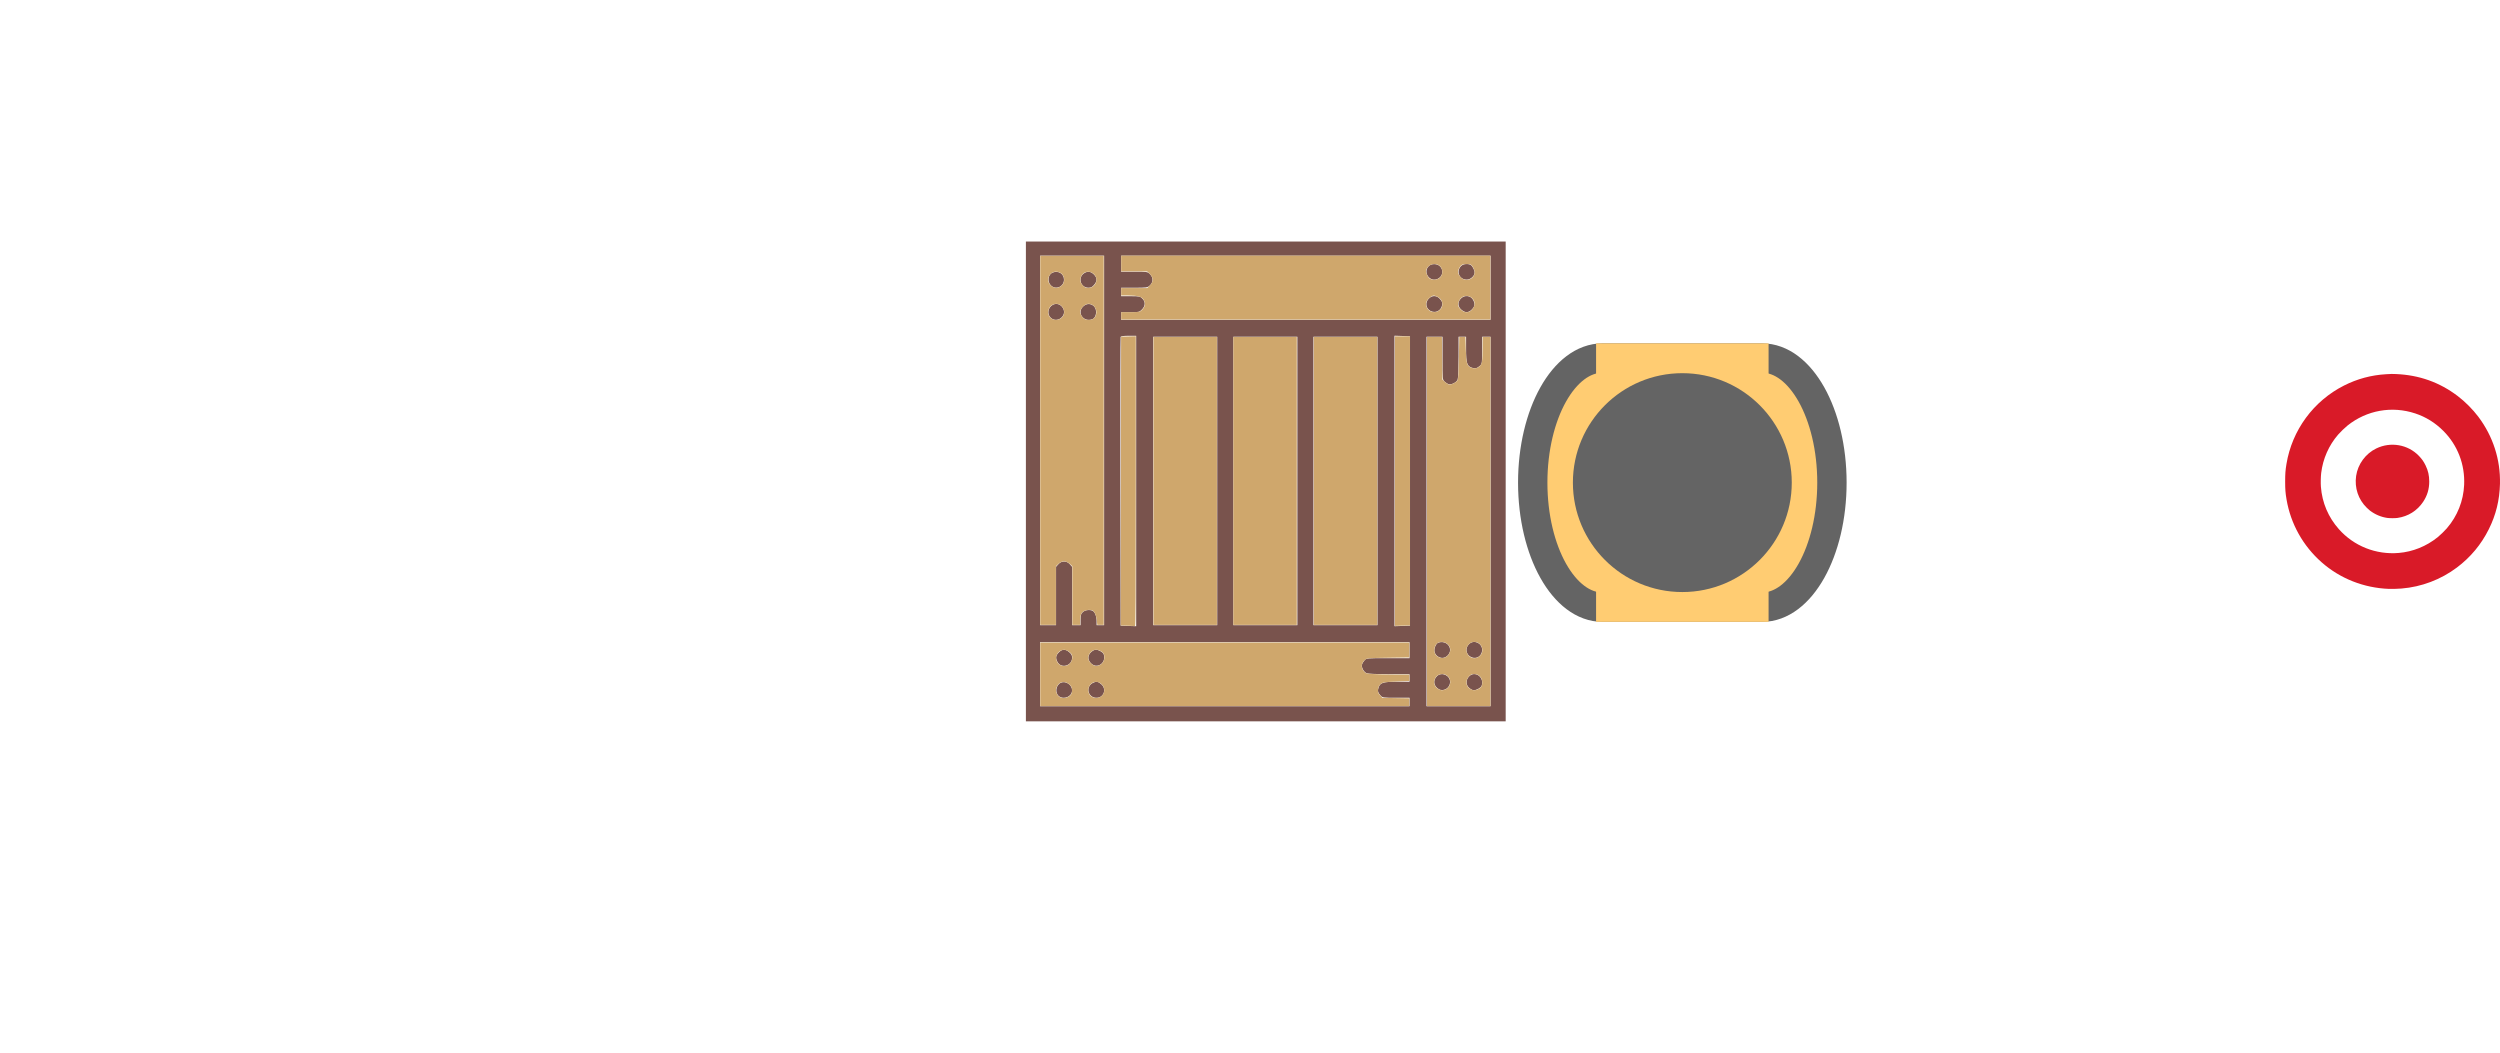
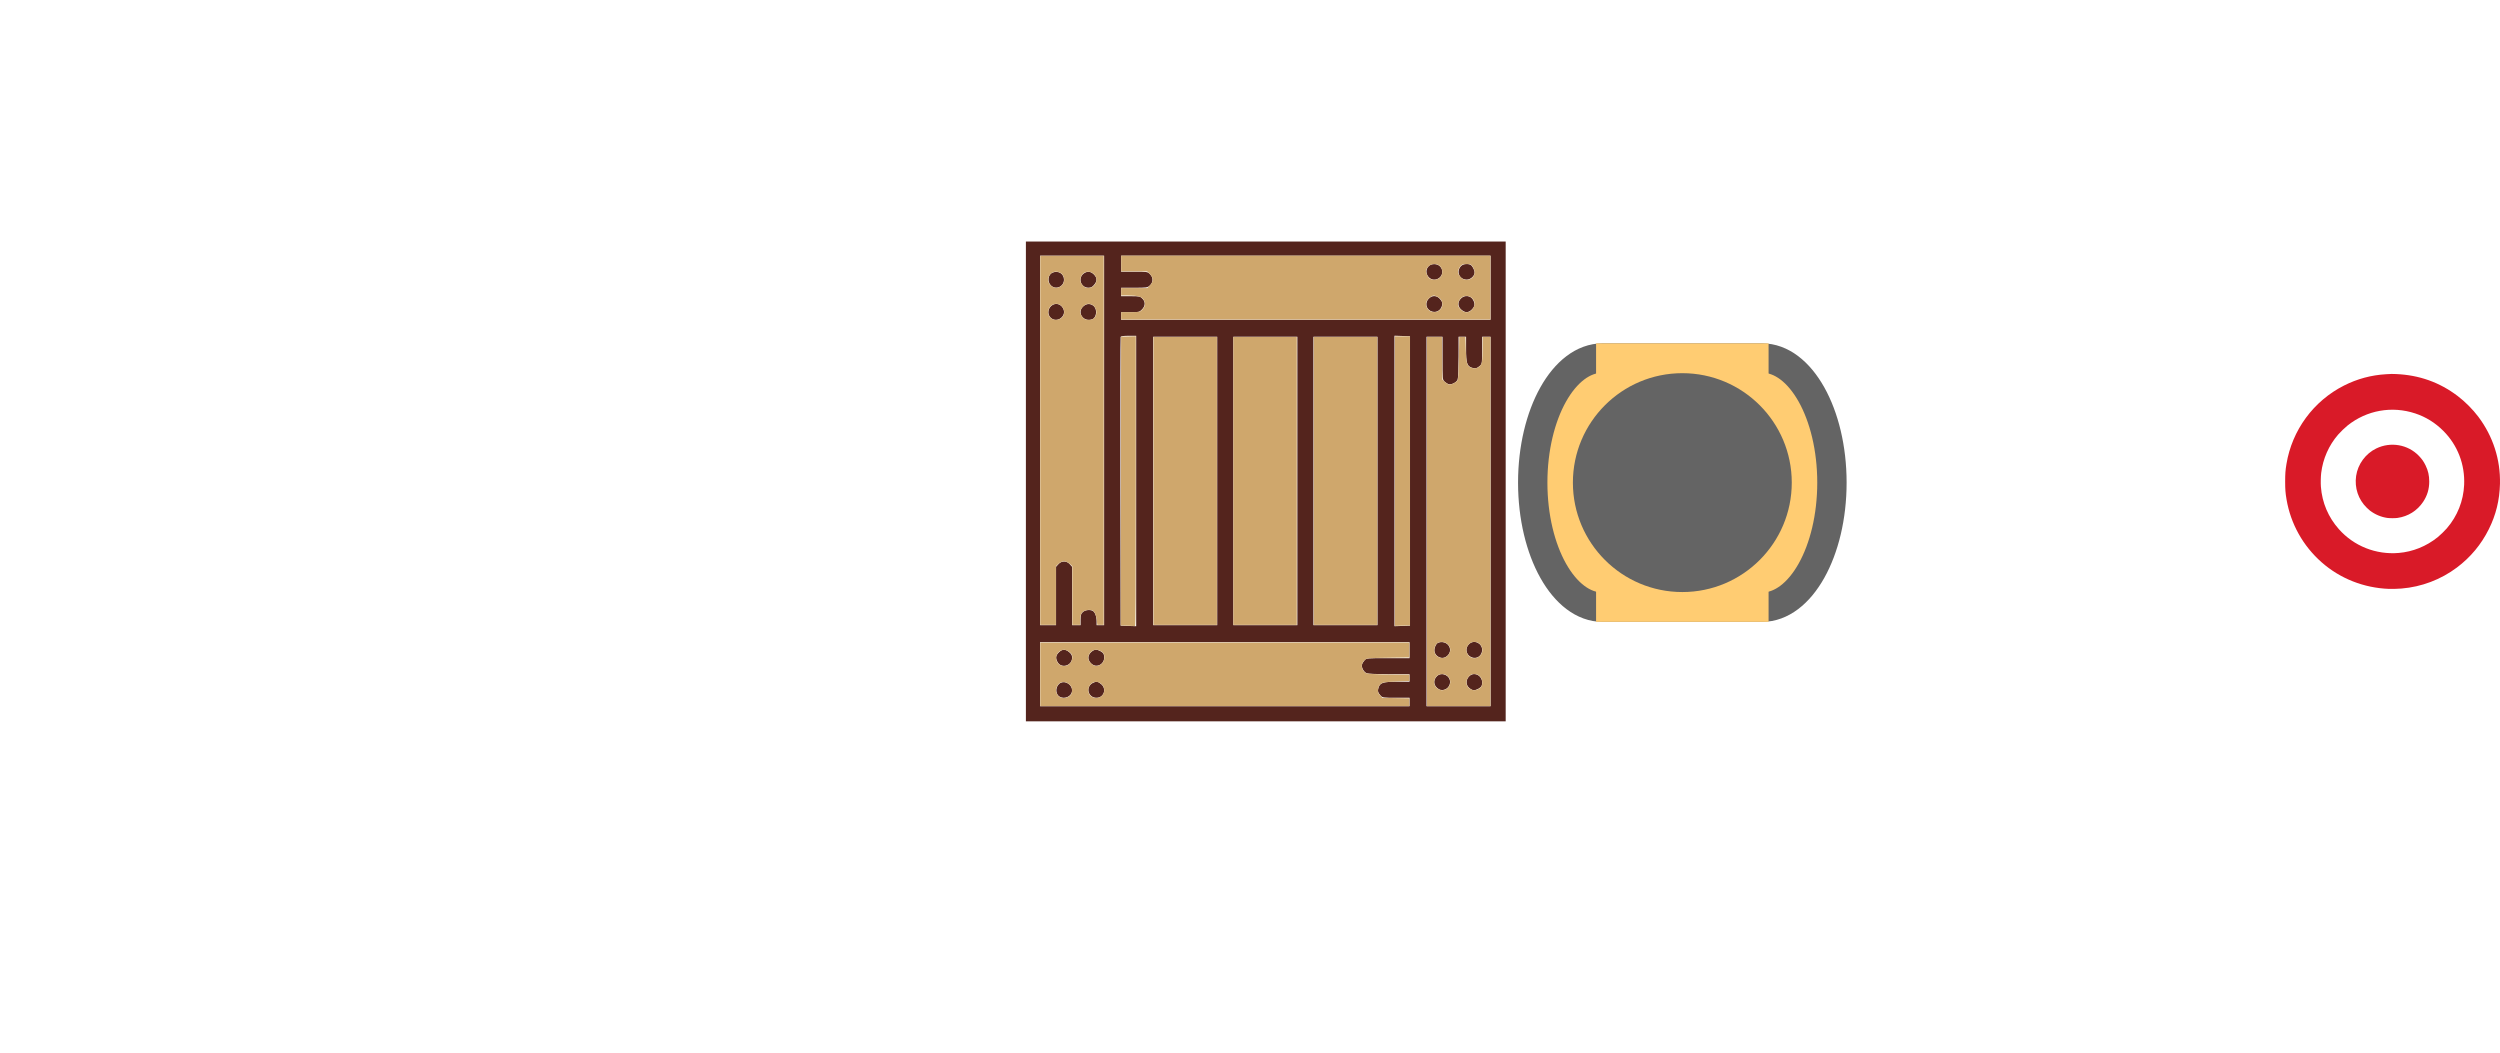
<svg xmlns="http://www.w3.org/2000/svg" xmlns:xlink="http://www.w3.org/1999/xlink" width="340.616mm" height="143.431mm" viewBox="0 0 1206.906 508.22" id="svg2" version="1.1">
  <defs id="defs4">
    <linearGradient id="linearGradient8324">
      <stop style="stop-color:#195eaf;stop-opacity:1;" offset="0" id="stop8326" />
      <stop style="stop-color:#195eaf;stop-opacity:0;" offset="1" id="stop8328" />
    </linearGradient>
    <linearGradient xlink:href="#linearGradient8324" id="linearGradient8330" x1="84.873" y1="592.25" x2="1402.669" y2="592.25" gradientUnits="userSpaceOnUse" gradientTransform="translate(-4.04061,-539.1169)" />
    <linearGradient xlink:href="#linearGradient8324" id="linearGradient18275" gradientUnits="userSpaceOnUse" x1="84.873" y1="592.25" x2="1402.669" y2="592.25" gradientTransform="translate(14.14214,577.8072)" />
  </defs>
  <g id="layer1" transform="translate(-39.73702,-222.8384)">
    <path style="fill:none;fill-rule:evenodd;stroke:url(#linearGradient18275);stroke-width:21.26;stroke-linecap:round;stroke-linejoin:miter;stroke-miterlimit:4;stroke-dasharray:42.52, 42.52;stroke-dashoffset:0;stroke-opacity:1" d="m 132.451,1036.192 c 0,0 -83.838,1.653 66,0 149.838,-1.653 160.127,206 456.857,206 296.73,0 406.857,-208.571 508.286,-208.571" id="path8283" />
-     <g id="g8250" transform="matrix(1.264757,0,0,1.264757,-111.9364,-146.0837)">
-       <g transform="matrix(0.9890888,0,0,0.9890888,71.5238,84.11912)" id="g8207">
-         <g id="g8128" transform="matrix(0.1889383,0,0,0.1889383,442.9511,301.1871)" style="fill:#54241d;fill-opacity:0.784">
-           <g id="g8130" transform="matrix(0.1,0,0,-0.1,0,509)" style="fill:#54241d;fill-opacity:0.784">
-             <path id="path8132" d="m 100,90 0,-4900 4900,0 4900,0 0,4900 0,4900 -4900,0 -4900,0 0,-4900 z m 1598,837.5 0,-3773.7 -77,0 -77,0 0,86.6 c 0,98.2 -38.5,190.6 -86.6,209.9 -65.5,25 -152.1,11.5 -196.4,-30.8 -36.6,-34.6 -44.3,-61.6 -44.3,-154 l 0,-111.7 -86.6,0 -86.6,0 0,594.9 0,596.9 -46.2,52 c -63.5,75.1 -171.4,75.1 -234.9,0 l -46.2,-52 0,-596.9 0,-594.9 -163.7,0 -163.7,0 0,3773.7 0,3773.7 654.6,0 654.6,0 0,-3773.7 z m 7893.9,3119.1 0,-654.6 -3773.6,0 -3773.7,0 0,77 0,77 184.8,0 c 177.1,0 186.8,1.9 240.7,55.8 71.2,73.2 75.1,157.9 7.7,223.3 -42.4,44.3 -59.7,48.1 -240.7,48.1 l -192.5,0 0,86.6 0,86.6 267.6,0 c 252.2,0 271.5,1.9 317.7,44.3 73.2,65.5 75.1,163.7 1.9,234.9 -44.3,46.2 -55.8,48.1 -317.7,48.1 l -269.5,0 0,163.7 0,163.7 3773.7,0 3773.7,0 0,-654.5 z m -7239.2,-3947 0,-2967 -157.9,5.8 -159.8,5.8 -5.8,2936.2 c -1.9,1615.4 0,2947.7 5.8,2961.2 5.8,15.4 57.8,23.1 163.7,23.1 l 154,0 0,-2965.1 z m 5593.1,0 0,-2955.4 -157.9,-5.8 -159.8,-5.8 0,2967 0,2967 159.8,-5.8 157.9,-5.8 0,-2955.4 z m -3937.4,0 0,-2945.8 -654.6,0 -654.6,0 0,2945.8 0,2945.8 654.6,0 654.6,0 0,-2945.8 z m 1636.6,0 0,-2945.8 -654.6,0 -654.6,0 0,2945.8 0,2945.8 654.6,0 654.6,0 0,-2945.8 z m 1636.5,0 0,-2945.8 -654.6,0 -654.6,0 0,2945.8 0,2945.8 654.6,0 654.6,0 0,-2945.8 z M 8610,2606.4 c 0,-431.3 0,-440.9 44.3,-479.4 23.1,-21.2 57.8,-44.3 77,-50.1 53.9,-19.3 165.6,36.6 186.8,92.4 11.5,28.9 19.2,236.8 19.2,464 l 0,412 77,0 77,0 0,-250.3 c 0,-284.9 19.2,-348.5 115.5,-381.2 67.4,-25 107.8,-15.4 169.4,40.4 40.4,36.6 42.4,53.9 42.4,315.8 l 0,275.3 86.6,0 86.6,0 0,-3773.6 0,-3773.7 -654.6,0 -654.6,0 0,3773.7 0,3773.7 163.7,0 163.7,0 0,-439 z m -673.8,-5962.8 0,-163.6 -439,0 c -431.3,0 -440.9,0 -479.4,-42.4 -21.2,-25 -46.2,-63.5 -52,-86.6 -17.3,-57.8 36.6,-155.9 96.3,-179.1 27,-11.5 234.9,-19.2 462.1,-19.2 l 412,0 0,-77 0,-77 -250.3,0 c -285,0 -348.5,-19.2 -381.2,-115.5 -25,-67.4 -15.4,-107.8 40.4,-167.5 36.6,-42.4 53.9,-44.3 315.8,-44.3 l 275.3,0 0,-86.6 0,-86.6 -3773.7,0 -3773.7,0 0,654.6 0,654.6 3773.7,0 3773.7,0 0,-163.8 z" style="fill:#54241d;fill-opacity:0.784" />
-             <path id="path8134" d="m 644.9,4354.6 c -92.4,-36.6 -111.7,-182.9 -34.7,-259.9 98.2,-100.1 267.6,-27 267.6,115.5 0,121.3 -113.6,192.6 -232.9,144.4 z" style="fill:#54241d;fill-opacity:0.784" />
-             <path id="path8136" d="m 1303.3,4350.8 c -150.2,-80.9 -94.3,-304.2 75.1,-304.2 50.1,0 77,13.5 115.5,59.7 65.5,77 63.5,142.5 -5.8,211.8 -59.6,57.7 -119.3,69.3 -184.8,32.7 z" style="fill:#54241d;fill-opacity:0.784" />
-             <path id="path8138" d="m 648.7,3696.2 c -98.2,-52 -119.4,-188.7 -42.4,-261.8 129,-121.3 335,32.7 254.2,188.7 -44.3,84.6 -134.8,115.4 -211.8,73.1 z" style="fill:#54241d;fill-opacity:0.784" />
-             <path id="path8140" d="m 1278.3,3671.1 c -148.3,-125.2 -5.8,-336.9 179.1,-267.6 84.7,32.7 104,198.3 30.8,265.7 -63.6,57.8 -142.5,57.8 -209.9,1.9 z" style="fill:#54241d;fill-opacity:0.784" />
-             <path id="path8142" d="m 8325.1,4483.6 c -121.3,-129 32.7,-335 188.7,-254.1 154,78.9 100.1,298.4 -73.2,298.4 -52,0 -86.6,-13.5 -115.5,-44.3 z" style="fill:#54241d;fill-opacity:0.784" />
-             <path id="path8144" d="m 8977.8,4477.9 c -90.5,-113.6 -17.3,-265.7 127.1,-265.7 77,0 159.8,75.1 159.8,144.4 0,53.9 -50,144.4 -86.6,159.8 -75.2,28.8 -159.9,11.5 -200.3,-38.5 z" style="fill:#54241d;fill-opacity:0.784" />
-             <path id="path8146" d="m 8330.8,3825.2 c -78.9,-77 -63.5,-202.2 32.7,-252.2 104,-53.9 213.7,1.9 238.7,119.4 7.7,46.2 0,71.2 -40.4,119.4 -65.4,78.8 -161.7,84.6 -231,13.4 z" style="fill:#54241d;fill-opacity:0.784" />
-             <path id="path8148" d="m 8985.5,3825.2 c -71.2,-69.3 -65.5,-165.6 11.5,-229.1 77,-65.5 142.5,-63.5 211.8,5.8 61.6,63.5 69.3,111.7 27,192.5 -48.2,94.3 -173.3,109.7 -250.3,30.8 z" style="fill:#54241d;fill-opacity:0.784" />
-             <path id="path8150" d="m 8517.6,-3206.2 c -42.4,-17.3 -84.7,-121.3 -71.2,-179.1 15.4,-67.4 63.5,-111.7 136.7,-127.1 84.7,-17.3 181,67.4 181,157.9 -0.1,119.4 -127.1,196.4 -246.5,148.3 z" style="fill:#54241d;fill-opacity:0.784" />
-             <path id="path8152" d="m 9153,-3231.2 c -86.6,-80.9 -65.5,-215.6 40.4,-265.7 109.7,-53.9 225.3,23.1 225.3,146.3 0,138.6 -165.6,213.7 -265.7,119.4 z" style="fill:#54241d;fill-opacity:0.784" />
-             <path id="path8154" d="m 8498.3,-3885.8 c -88.6,-82.8 -71.2,-206 36.6,-267.6 98.2,-55.8 229.1,27 229.1,146.3 0,134.7 -167.5,211.8 -265.7,121.3 z" style="fill:#54241d;fill-opacity:0.784" />
-             <path id="path8156" d="m 9149.1,-3895.5 c -65.5,-71.2 -63.5,-173.3 7.7,-233 28.9,-25 69.3,-46.2 90.5,-46.2 53.9,0 144.4,50 159.8,86.6 65.5,175.3 -134.8,323.6 -258,192.6 z" style="fill:#54241d;fill-opacity:0.784" />
-             <path id="path8158" d="m 771.9,-3402.6 c -61.6,-63.5 -69.3,-111.7 -27,-192.5 73.2,-144.4 298.4,-82.8 298.4,82.8 0,50.1 -13.5,77 -59.7,115.5 -76.9,65.5 -142.3,63.5 -211.7,-5.8 z" style="fill:#54241d;fill-opacity:0.784" />
-             <path id="path8160" d="m 1440,-3389.1 c -77,-67.4 -82.8,-150.2 -21.2,-223.3 125.1,-148.3 336.9,-5.8 267.6,179.1 -15.4,36.6 -105.9,86.6 -159.8,86.6 -21.1,0 -59.6,-19.3 -86.6,-42.4 z" style="fill:#54241d;fill-opacity:0.784" />
-             <path id="path8162" d="m 818.1,-4020.6 c -107.8,-44.3 -130.9,-213.7 -38.5,-279.2 104,-73.2 263.8,0 263.8,123.2 0,109.8 -127.1,196.4 -225.3,156 z" style="fill:#54241d;fill-opacity:0.784" />
-             <path id="path8164" d="m 1467,-4026.4 c -154,-79 -98.2,-302.3 75.1,-302.3 150.2,0 211.8,179.1 96.3,277.3 -65.5,55.8 -100.2,61.6 -171.4,25 z" style="fill:#54241d;fill-opacity:0.784" />
-           </g>
-         </g>
-         <path style="opacity:1;fill:#cfa76c;fill-opacity:1;stroke:none;stroke-width:15.945;stroke-linecap:butt;stroke-linejoin:round;stroke-miterlimit:4;stroke-dasharray:none;stroke-dashoffset:0;stroke-opacity:1" d="m 481.606,331.756 0,-1.429 3.588,0 c 3.317,0 3.653,-0.065 4.45,-0.862 1.181,-1.181 1.424,-2.405 0.741,-3.726 -0.706,-1.366 -2.243,-1.836 -6.011,-1.839 l -2.768,-0.002 0,-1.429 0,-1.429 5.027,0 5.027,0 1.044,-1.044 c 1.404,-1.404 1.404,-2.937 0,-4.341 l -1.044,-1.044 -5.027,0 -5.027,0 0,-3.036 0,-3.036 71.25,0 71.25,0 0,12.321 0,12.321 -71.25,0 -71.25,0 0,-1.429 z M 604.59,329.451 c 1.601,-1.483 1.187,-3.968 -0.834,-5.013 -1.466,-0.758 -1.979,-0.682 -3.287,0.487 -0.907,0.811 -1.148,1.308 -1.148,2.368 0,2.685 3.26,4.021 5.269,2.159 z m 12.52,-0.223 c 1.106,-1.314 1.184,-2.761 0.216,-3.991 -1.398,-1.778 -4.166,-1.522 -5.201,0.48 -0.771,1.492 -0.637,2.404 0.525,3.566 1.464,1.464 3.2,1.443 4.46,-0.055 z m -12.452,-12.278 c 0.605,-0.605 0.877,-1.274 0.877,-2.159 0,-3.58 -4.981,-4.21 -6.193,-0.784 -0.295,0.833 0.579,2.921 1.428,3.415 1.181,0.686 2.945,0.472 3.889,-0.472 z m 12.5,0 c 1.068,-1.068 1.126,-2.461 0.166,-4.034 -0.605,-0.993 -0.911,-1.161 -2.112,-1.161 -1.903,0 -2.47,0.267 -3.083,1.454 -0.746,1.442 -0.652,2.266 0.402,3.518 1.217,1.446 3.303,1.546 4.627,0.222 z" id="path8189" />
-         <path style="opacity:1;fill:#cfa76c;fill-opacity:1;stroke:none;stroke-width:15.945;stroke-linecap:butt;stroke-linejoin:round;stroke-miterlimit:4;stroke-dasharray:none;stroke-dashoffset:0;stroke-opacity:1" d="m 599.633,411.119 0,-71.216 2.881,0 2.881,0 0.087,8.227 0.087,8.227 0.935,0.856 c 0.514,0.471 1.224,0.929 1.578,1.018 0.891,0.224 2.947,-0.827 3.373,-1.723 0.237,-0.5 0.372,-2.912 0.482,-8.649 l 0.153,-7.956 1.185,0 1.185,0 0.138,4.609 c 0.16,5.342 0.447,6.461 1.826,7.115 1.285,0.61 2.419,0.507 3.393,-0.306 1.078,-0.9 1.249,-1.887 1.269,-7.314 l 0.015,-4.104 1.515,0 1.515,0 0,71.216 0,71.216 -12.248,0 -12.248,0 0,-71.216 z m 7.208,64.754 c 2.211,-1.049 2.394,-4.137 0.321,-5.401 -2.17,-1.323 -4.75,0.138 -4.75,2.691 0,1.137 0.497,1.949 1.608,2.626 0.964,0.588 1.712,0.61 2.822,0.084 z m 12.309,0.057 c 1.309,-0.554 1.825,-1.312 1.806,-2.652 -0.029,-2.002 -1.329,-3.317 -3.279,-3.317 -0.707,0 -1.117,0.195 -1.76,0.839 -1.575,1.575 -1.37,3.864 0.444,4.97 0.969,0.591 1.676,0.632 2.789,0.16 z m -11.643,-12.957 c 1.046,-1.002 1.368,-2.264 0.879,-3.436 -0.747,-1.788 -3.355,-2.567 -4.798,-1.432 -1.313,1.033 -1.508,3.643 -0.352,4.729 1.322,1.242 3.06,1.299 4.271,0.139 z m 12.103,0.35 c 2.528,-1.701 1.339,-5.736 -1.69,-5.736 -0.915,0 -1.287,0.152 -2.026,0.829 -2.815,2.579 0.558,7.032 3.716,4.907 z" id="path8191" />
-         <path style="opacity:1;fill:#cfa76c;fill-opacity:1;stroke:none;stroke-width:15.945;stroke-linecap:butt;stroke-linejoin:round;stroke-miterlimit:4;stroke-dasharray:none;stroke-dashoffset:0;stroke-opacity:1" d="m 450.383,379.804 0,-71.216 12.248,0 12.248,0 0,71.216 0,71.216 -1.243,0 -1.243,0 -0.178,-1.705 c -0.196,-1.868 -0.854,-3.436 -1.614,-3.843 -0.729,-0.39 -2.224,-0.315 -3.229,0.161 -1.136,0.539 -1.585,1.599 -1.585,3.736 l 0,1.65 -1.515,0 -1.515,0 0,-11.317 0,-11.317 -0.694,-0.648 c -1.666,-1.554 -3.116,-1.649 -4.608,-0.301 l -1.011,0.913 0,11.335 0,11.335 -3.03,0 -3.03,0 0,-71.216 z m 7.781,-46.979 c 1.148,-0.7 1.703,-2.068 1.336,-3.293 -0.585,-1.952 -2.388,-2.9 -4.131,-2.172 -1.057,0.442 -1.666,1.267 -1.872,2.536 -0.421,2.592 2.36,4.336 4.668,2.929 z m 12.749,0.003 c 1.925,-1.514 1.279,-4.874 -1.073,-5.578 -0.828,-0.248 -1.115,-0.221 -1.94,0.183 -1.125,0.551 -2.111,1.894 -2.111,2.874 0,0.848 0.944,2.286 1.775,2.707 0.969,0.49 2.605,0.399 3.349,-0.186 z M 458.238,320.385 c 2.123,-1.429 1.719,-4.699 -0.678,-5.49 -3.497,-1.154 -5.708,3.434 -2.648,5.495 1.082,0.729 2.237,0.728 3.326,-0.005 z m 12.446,0.05 c 1.35,-1.062 1.773,-2.714 1.018,-3.979 -1.468,-2.459 -4.726,-2.248 -5.637,0.364 -0.457,1.311 -0.221,2.229 0.85,3.299 0.705,0.705 1.03,0.844 1.971,0.844 0.761,0 1.346,-0.171 1.798,-0.527 z" id="path8193" />
-         <path style="opacity:1;fill:#cfa76c;fill-opacity:1;stroke:none;stroke-width:15.945;stroke-linecap:butt;stroke-linejoin:round;stroke-miterlimit:4;stroke-dasharray:none;stroke-dashoffset:0;stroke-opacity:1" d="m 484.033,451.336 -2.589,-0.082 0.064,-55.739 0.064,-55.739 2.841,-0.071 2.841,-0.071 0,55.945 c 0,44.616 -0.064,55.935 -0.316,55.892 -0.174,-0.029 -1.481,-0.09 -2.905,-0.135 z" id="path8195" />
-         <path style="opacity:1;fill:#cfa76c;fill-opacity:1;stroke:none;stroke-width:15.945;stroke-linecap:butt;stroke-linejoin:round;stroke-miterlimit:4;stroke-dasharray:none;stroke-dashoffset:0;stroke-opacity:1" d="m 494.072,395.461 0,-55.558 12.248,0 12.248,0 0,55.558 0,55.558 -12.248,0 -12.248,0 0,-55.558 z" id="path8197" />
-         <path style="opacity:1;fill:#cfa76c;fill-opacity:1;stroke:none;stroke-width:15.945;stroke-linecap:butt;stroke-linejoin:round;stroke-miterlimit:4;stroke-dasharray:none;stroke-dashoffset:0;stroke-opacity:1" d="m 524.882,395.461 0,-55.558 12.248,0 12.248,0 0,55.558 0,55.558 -12.248,0 -12.248,0 0,-55.558 z" id="path8199" />
-         <path style="opacity:1;fill:#cfa76c;fill-opacity:1;stroke:none;stroke-width:15.945;stroke-linecap:butt;stroke-linejoin:round;stroke-miterlimit:4;stroke-dasharray:none;stroke-dashoffset:0;stroke-opacity:1" d="m 555.944,395.461 0,-55.558 12.248,0 12.248,0 0,55.558 0,55.558 -12.248,0 -12.248,0 0,-55.558 z" id="path8201" />
-         <path style="opacity:1;fill:#cfa76c;fill-opacity:1;stroke:none;stroke-width:15.945;stroke-linecap:butt;stroke-linejoin:round;stroke-miterlimit:4;stroke-dasharray:none;stroke-dashoffset:0;stroke-opacity:1" d="m 587.259,395.524 4.9e-4,-55.874 2.904,0 2.904,0 0,55.796 0,55.796 -2.905,0.078 -2.905,0.078 5e-4,-55.874 z" id="path8203" />
-         <path style="opacity:1;fill:#cfa76c;fill-opacity:1;stroke:none;stroke-width:15.945;stroke-linecap:butt;stroke-linejoin:round;stroke-miterlimit:4;stroke-dasharray:none;stroke-dashoffset:0;stroke-opacity:1" d="m 450.383,470.086 0,-12.248 71.216,0 71.216,0 0,2.869 0,2.869 -8.096,0.123 c -7.605,0.116 -8.137,0.154 -8.776,0.63 -1.722,1.283 -1.951,3.14 -0.577,4.677 0.684,0.765 0.798,0.798 3.459,0.983 1.514,0.105 5.28,0.199 8.371,0.208 l 5.619,0.016 0,1.224 0,1.224 -4.483,0.174 c -2.465,0.096 -4.888,0.282 -5.383,0.415 -1.317,0.353 -2.055,1.263 -2.19,2.701 -0.103,1.094 -0.03,1.303 0.765,2.218 l 0.878,1.01 5.206,0.089 5.206,0.089 0,1.489 0,1.489 -71.216,0 -71.216,0 0,-12.248 z m 10.425,8.874 c 1.313,-0.556 1.823,-1.31 1.823,-2.696 0,-0.998 -0.131,-1.357 -0.724,-1.975 -1.855,-1.936 -4.299,-1.559 -5.194,0.802 -0.369,0.974 -0.338,1.593 0.127,2.574 0.674,1.42 2.367,1.973 3.968,1.295 z m 13.372,-0.608 c 1.465,-1.465 1.094,-3.82 -0.774,-4.92 -2.773,-1.632 -5.738,1.799 -3.933,4.553 0.962,1.468 3.416,1.659 4.707,0.367 z m -13.167,-11.814 c 1.51,-0.781 2.237,-3.086 1.365,-4.33 -0.553,-0.789 -1.97,-1.592 -2.808,-1.591 -1.766,0.002 -3.35,1.889 -3.027,3.607 0.417,2.22 2.533,3.316 4.47,2.314 z m 12.227,0.027 c 1.101,-0.46 1.889,-1.733 1.891,-3.053 0.001,-1.233 -0.455,-1.939 -1.607,-2.486 -1.41,-0.669 -2.515,-0.538 -3.53,0.419 -1.649,1.555 -1.411,3.573 0.58,4.914 0.986,0.664 1.477,0.702 2.666,0.205 z" id="path8205" />
-       </g>
+     <g style="fill:#54241d;fill-opacity:1" transform="matrix(0.02363536,0,0,-0.02363536,532.6364,457.3824)" id="g8130">
+       <path style="fill:#54241d;fill-opacity:1" d="m 100,90 0,-4900 4900,0 4900,0 0,4900 0,4900 -4900,0 -4900,0 0,-4900 z m 1598,837.5 0,-3773.7 -77,0 -77,0 0,86.6 c 0,98.2 -38.5,190.6 -86.6,209.9 -65.5,25 -152.1,11.5 -196.4,-30.8 -36.6,-34.6 -44.3,-61.6 -44.3,-154 l 0,-111.7 -86.6,0 -86.6,0 0,594.9 0,596.9 -46.2,52 c -63.5,75.1 -171.4,75.1 -234.9,0 l -46.2,-52 0,-596.9 0,-594.9 -163.7,0 -163.7,0 0,3773.7 0,3773.7 654.6,0 654.6,0 0,-3773.7 z m 7893.9,3119.1 0,-654.6 -3773.6,0 -3773.7,0 0,77 0,77 184.8,0 c 177.1,0 186.8,1.9 240.7,55.8 71.2,73.2 75.1,157.9 7.7,223.3 -42.4,44.3 -59.7,48.1 -240.7,48.1 l -192.5,0 0,86.6 0,86.6 267.6,0 c 252.2,0 271.5,1.9 317.7,44.3 73.2,65.5 75.1,163.7 1.9,234.9 -44.3,46.2 -55.8,48.1 -317.7,48.1 l -269.5,0 0,163.7 0,163.7 3773.7,0 3773.7,0 0,-654.5 z m -7239.2,-3947 0,-2967 -157.9,5.8 -159.8,5.8 -5.8,2936.2 c -1.9,1615.4 0,2947.7 5.8,2961.2 5.8,15.4 57.8,23.1 163.7,23.1 l 154,0 0,-2965.1 z m 5593.1,0 0,-2955.4 -157.9,-5.8 -159.8,-5.8 0,2967 0,2967 159.8,-5.8 157.9,-5.8 0,-2955.4 z m -3937.4,0 0,-2945.8 -654.6,0 -654.6,0 0,2945.8 0,2945.8 654.6,0 654.6,0 0,-2945.8 z m 1636.6,0 0,-2945.8 -654.6,0 -654.6,0 0,2945.8 0,2945.8 654.6,0 654.6,0 0,-2945.8 z m 1636.5,0 0,-2945.8 -654.6,0 -654.6,0 0,2945.8 0,2945.8 654.6,0 654.6,0 0,-2945.8 z M 8610,2606.4 c 0,-431.3 0,-440.9 44.3,-479.4 23.1,-21.2 57.8,-44.3 77,-50.1 53.9,-19.3 165.6,36.6 186.8,92.4 11.5,28.9 19.2,236.8 19.2,464 l 0,412 77,0 77,0 0,-250.3 c 0,-284.9 19.2,-348.5 115.5,-381.2 67.4,-25 107.8,-15.4 169.4,40.4 40.4,36.6 42.4,53.9 42.4,315.8 l 0,275.3 86.6,0 86.6,0 0,-3773.6 0,-3773.7 -654.6,0 -654.6,0 0,3773.7 0,3773.7 163.7,0 163.7,0 0,-439 z m -673.8,-5962.8 0,-163.6 -439,0 c -431.3,0 -440.9,0 -479.4,-42.4 -21.2,-25 -46.2,-63.5 -52,-86.6 -17.3,-57.8 36.6,-155.9 96.3,-179.1 27,-11.5 234.9,-19.2 462.1,-19.2 l 412,0 0,-77 0,-77 -250.3,0 c -285,0 -348.5,-19.2 -381.2,-115.5 -25,-67.4 -15.4,-107.8 40.4,-167.5 36.6,-42.4 53.9,-44.3 315.8,-44.3 l 275.3,0 0,-86.6 0,-86.6 -3773.7,0 -3773.7,0 0,654.6 0,654.6 3773.7,0 3773.7,0 0,-163.8 z" id="path8132" />
+       <path style="fill:#54241d;fill-opacity:1" d="m 644.9,4354.6 c -92.4,-36.6 -111.7,-182.9 -34.7,-259.9 98.2,-100.1 267.6,-27 267.6,115.5 0,121.3 -113.6,192.6 -232.9,144.4 z" id="path8134" />
+       <path style="fill:#54241d;fill-opacity:1" d="m 1303.3,4350.8 c -150.2,-80.9 -94.3,-304.2 75.1,-304.2 50.1,0 77,13.5 115.5,59.7 65.5,77 63.5,142.5 -5.8,211.8 -59.6,57.7 -119.3,69.3 -184.8,32.7 z" id="path8136" />
+       <path style="fill:#54241d;fill-opacity:1" d="m 648.7,3696.2 c -98.2,-52 -119.4,-188.7 -42.4,-261.8 129,-121.3 335,32.7 254.2,188.7 -44.3,84.6 -134.8,115.4 -211.8,73.1 z" id="path8138" />
+       <path style="fill:#54241d;fill-opacity:1" d="m 1278.3,3671.1 c -148.3,-125.2 -5.8,-336.9 179.1,-267.6 84.7,32.7 104,198.3 30.8,265.7 -63.6,57.8 -142.5,57.8 -209.9,1.9 z" id="path8140" />
+       <path style="fill:#54241d;fill-opacity:1" d="m 8325.1,4483.6 c -121.3,-129 32.7,-335 188.7,-254.1 154,78.9 100.1,298.4 -73.2,298.4 -52,0 -86.6,-13.5 -115.5,-44.3 z" id="path8142" />
+       <path style="fill:#54241d;fill-opacity:1" d="m 8977.8,4477.9 c -90.5,-113.6 -17.3,-265.7 127.1,-265.7 77,0 159.8,75.1 159.8,144.4 0,53.9 -50,144.4 -86.6,159.8 -75.2,28.8 -159.9,11.5 -200.3,-38.5 z" id="path8144" />
+       <path style="fill:#54241d;fill-opacity:1" d="m 8330.8,3825.2 c -78.9,-77 -63.5,-202.2 32.7,-252.2 104,-53.9 213.7,1.9 238.7,119.4 7.7,46.2 0,71.2 -40.4,119.4 -65.4,78.8 -161.7,84.6 -231,13.4 z" id="path8146" />
+       <path style="fill:#54241d;fill-opacity:1" d="m 8985.5,3825.2 c -71.2,-69.3 -65.5,-165.6 11.5,-229.1 77,-65.5 142.5,-63.5 211.8,5.8 61.6,63.5 69.3,111.7 27,192.5 -48.2,94.3 -173.3,109.7 -250.3,30.8 z" id="path8148" />
+       <path style="fill:#54241d;fill-opacity:1" d="m 8517.6,-3206.2 c -42.4,-17.3 -84.7,-121.3 -71.2,-179.1 15.4,-67.4 63.5,-111.7 136.7,-127.1 84.7,-17.3 181,67.4 181,157.9 -0.1,119.4 -127.1,196.4 -246.5,148.3 z" id="path8150" />
+       <path style="fill:#54241d;fill-opacity:1" d="m 9153,-3231.2 c -86.6,-80.9 -65.5,-215.6 40.4,-265.7 109.7,-53.9 225.3,23.1 225.3,146.3 0,138.6 -165.6,213.7 -265.7,119.4 z" id="path8152" />
+       <path style="fill:#54241d;fill-opacity:1" d="m 8498.3,-3885.8 c -88.6,-82.8 -71.2,-206 36.6,-267.6 98.2,-55.8 229.1,27 229.1,146.3 0,134.7 -167.5,211.8 -265.7,121.3 z" id="path8154" />
+       <path style="fill:#54241d;fill-opacity:1" d="m 9149.1,-3895.5 c -65.5,-71.2 -63.5,-173.3 7.7,-233 28.9,-25 69.3,-46.2 90.5,-46.2 53.9,0 144.4,50 159.8,86.6 65.5,175.3 -134.8,323.6 -258,192.6 z" id="path8156" />
+       <path style="fill:#54241d;fill-opacity:1" d="m 771.9,-3402.6 c -61.6,-63.5 -69.3,-111.7 -27,-192.5 73.2,-144.4 298.4,-82.8 298.4,82.8 0,50.1 -13.5,77 -59.7,115.5 -76.9,65.5 -142.3,63.5 -211.7,-5.8 z" id="path8158" />
+       <path style="fill:#54241d;fill-opacity:1" d="m 1440,-3389.1 c -77,-67.4 -82.8,-150.2 -21.2,-223.3 125.1,-148.3 336.9,-5.8 267.6,179.1 -15.4,36.6 -105.9,86.6 -159.8,86.6 -21.1,0 -59.6,-19.3 -86.6,-42.4 z" id="path8160" />
+       <path style="fill:#54241d;fill-opacity:1" d="m 818.1,-4020.6 c -107.8,-44.3 -130.9,-213.7 -38.5,-279.2 104,-73.2 263.8,0 263.8,123.2 0,109.8 -127.1,196.4 -225.3,156 z" id="path8162" />
+       <path style="fill:#54241d;fill-opacity:1" d="m 1467,-4026.4 c -154,-79 -98.2,-302.3 75.1,-302.3 150.2,0 211.8,179.1 96.3,277.3 -65.5,55.8 -100.2,61.6 -171.4,25 z" id="path8164" />
    </g>
+     <path style="opacity:1;fill:#cfa76c;fill-opacity:1;stroke:none;stroke-width:15.945;stroke-linecap:butt;stroke-linejoin:round;stroke-miterlimit:4;stroke-dasharray:none;stroke-dashoffset:0;stroke-opacity:1" d="m 580.993,375.318 0,-1.787 4.488,0 c 4.149,0 4.57,-0.082 5.566,-1.078 1.477,-1.477 1.781,-3.008 0.927,-4.661 -0.884,-1.709 -2.806,-2.297 -7.519,-2.3 l -3.462,-0.002 0,-1.787 0,-1.787 6.289,0 6.289,0 1.306,-1.306 c 1.756,-1.756 1.756,-3.674 0,-5.43 l -1.306,-1.306 -6.289,0 -6.289,0 0,-3.798 0,-3.798 89.131,0 89.131,0 0,15.414 0,15.414 -89.131,0 -89.131,0 0,-1.787 z m 153.847,-2.883 c 2.002,-1.856 1.485,-4.964 -1.043,-6.271 -1.834,-0.949 -2.475,-0.854 -4.112,0.609 -1.135,1.014 -1.437,1.636 -1.437,2.962 0,3.359 4.078,5.03 6.592,2.701 z m 15.662,-0.279 c 1.383,-1.644 1.481,-3.453 0.27,-4.993 -1.749,-2.224 -5.211,-1.904 -6.506,0.6 -0.965,1.866 -0.797,3.008 0.657,4.461 1.832,1.832 4.003,1.805 5.579,-0.069 z m -15.577,-15.359 c 0.757,-0.757 1.097,-1.593 1.097,-2.701 0,-4.479 -6.23,-5.267 -7.747,-0.98 -0.369,1.042 0.724,3.654 1.786,4.272 1.477,0.859 3.684,0.591 4.865,-0.591 z m 15.637,0 c 1.336,-1.336 1.408,-3.078 0.208,-5.046 -0.757,-1.242 -1.139,-1.452 -2.642,-1.452 -2.381,0 -3.089,0.334 -3.857,1.819 -0.933,1.804 -0.815,2.835 0.503,4.401 1.522,1.809 4.132,1.934 5.789,0.278 z" id="path8189" />
+     <path style="opacity:1;fill:#cfa76c;fill-opacity:1;stroke:none;stroke-width:15.945;stroke-linecap:butt;stroke-linejoin:round;stroke-miterlimit:4;stroke-dasharray:none;stroke-dashoffset:0;stroke-opacity:1" d="m 728.639,474.598 0,-89.088 3.604,0 3.604,0 0.108,10.292 0.108,10.292 1.169,1.071 c 0.643,0.589 1.531,1.162 1.973,1.273 1.115,0.28 3.687,-1.034 4.219,-2.155 0.297,-0.626 0.465,-3.643 0.603,-10.82 l 0.191,-9.953 1.482,0 1.482,0 0.173,5.765 c 0.201,6.683 0.559,8.082 2.284,8.9 1.607,0.763 3.026,0.635 4.244,-0.382 1.349,-1.126 1.563,-2.361 1.588,-9.15 l 0.019,-5.134 1.895,0 1.895,0 0,89.088 0,89.088 -15.322,0 -15.322,0 0,-89.088 z m 9.016,81.005 c 2.766,-1.312 2.995,-5.175 0.401,-6.757 -2.715,-1.655 -5.942,0.173 -5.942,3.366 0,1.423 0.622,2.438 2.011,3.286 1.207,0.736 2.142,0.763 3.53,0.105 z m 15.398,0.071 c 1.638,-0.693 2.283,-1.641 2.259,-3.318 -0.036,-2.504 -1.663,-4.15 -4.101,-4.15 -0.885,0 -1.397,0.244 -2.202,1.049 -1.97,1.97 -1.714,4.834 0.555,6.218 1.212,0.739 2.097,0.79 3.489,0.201 z M 738.489,539.464 c 1.308,-1.253 1.712,-2.832 1.099,-4.298 -0.935,-2.237 -4.197,-3.211 -6.002,-1.791 -1.643,1.292 -1.886,4.558 -0.44,5.916 1.654,1.554 3.828,1.624 5.343,0.173 z m 15.14,0.437 c 3.163,-2.128 1.676,-7.176 -2.115,-7.176 -1.144,0 -1.61,0.191 -2.534,1.038 -3.521,3.227 0.698,8.797 4.649,6.138 z" id="path8191" />
+     <path style="opacity:1;fill:#cfa76c;fill-opacity:1;stroke:none;stroke-width:15.945;stroke-linecap:butt;stroke-linejoin:round;stroke-miterlimit:4;stroke-dasharray:none;stroke-dashoffset:0;stroke-opacity:1" d="m 541.934,435.425 0,-89.088 15.322,0 15.322,0 0,89.088 0,89.088 -1.554,0 -1.554,0 -0.223,-2.132 c -0.245,-2.337 -1.069,-4.299 -2.019,-4.807 -0.912,-0.488 -2.782,-0.395 -4.039,0.202 -1.421,0.674 -1.983,2 -1.983,4.674 l 0,2.064 -1.895,0 -1.895,0 0,-14.157 0,-14.157 -0.869,-0.81 c -2.085,-1.944 -3.898,-2.063 -5.765,-0.377 l -1.265,1.142 0,14.179 0,14.179 -3.791,0 -3.791,0 0,-89.088 z m 9.733,-58.768 c 1.436,-0.876 2.13,-2.586 1.671,-4.119 -0.732,-2.442 -2.987,-3.628 -5.168,-2.717 -1.322,0.552 -2.084,1.585 -2.342,3.172 -0.526,3.242 2.952,5.424 5.839,3.664 z m 15.948,0.004 c 2.408,-1.894 1.6,-6.097 -1.342,-6.978 -1.036,-0.31 -1.395,-0.277 -2.427,0.229 -1.408,0.69 -2.641,2.369 -2.641,3.595 0,1.06 1.18,2.86 2.221,3.387 1.212,0.613 3.259,0.499 4.19,-0.233 z m -15.856,-15.566 c 2.656,-1.787 2.151,-5.878 -0.848,-6.868 -4.375,-1.444 -7.14,4.295 -3.313,6.875 1.354,0.912 2.798,0.91 4.16,-0.006 z m 15.569,0.063 c 1.689,-1.329 2.218,-3.396 1.273,-4.978 -1.836,-3.076 -5.912,-2.813 -7.051,0.456 -0.572,1.64 -0.276,2.788 1.063,4.127 0.882,0.882 1.288,1.055 2.466,1.055 0.952,0 1.683,-0.214 2.249,-0.66 z" id="path8193" />
+     <path style="opacity:1;fill:#cfa76c;fill-opacity:1;stroke:none;stroke-width:15.945;stroke-linecap:butt;stroke-linejoin:round;stroke-miterlimit:4;stroke-dasharray:none;stroke-dashoffset:0;stroke-opacity:1" d="m 584.029,524.908 -3.239,-0.102 0.08,-69.727 0.08,-69.727 3.554,-0.089 3.554,-0.089 0,69.985 c 0,55.813 -0.08,69.972 -0.395,69.919 -0.217,-0.037 -1.852,-0.113 -3.634,-0.169 z" id="path8195" />
+     <path style="opacity:1;fill:#cfa76c;fill-opacity:1;stroke:none;stroke-width:15.945;stroke-linecap:butt;stroke-linejoin:round;stroke-miterlimit:4;stroke-dasharray:none;stroke-dashoffset:0;stroke-opacity:1" d="m 596.587,455.011 0,-69.501 15.322,0 15.322,0 0,69.501 0,69.501 -15.322,0 -15.322,0 0,-69.501 z" id="path8197" />
+     <path style="opacity:1;fill:#cfa76c;fill-opacity:1;stroke:none;stroke-width:15.945;stroke-linecap:butt;stroke-linejoin:round;stroke-miterlimit:4;stroke-dasharray:none;stroke-dashoffset:0;stroke-opacity:1" d="m 635.128,455.011 0,-69.501 15.322,0 15.322,0 0,69.501 0,69.501 -15.322,0 -15.322,0 0,-69.501 z" id="path8199" />
+     <path style="opacity:1;fill:#cfa76c;fill-opacity:1;stroke:none;stroke-width:15.945;stroke-linecap:butt;stroke-linejoin:round;stroke-miterlimit:4;stroke-dasharray:none;stroke-dashoffset:0;stroke-opacity:1" d="m 673.986,455.011 0,-69.501 15.322,0 15.322,0 0,69.501 0,69.501 -15.322,0 -15.322,0 0,-69.501 z" id="path8201" />
+     <path style="opacity:1;fill:#cfa76c;fill-opacity:1;stroke:none;stroke-width:15.945;stroke-linecap:butt;stroke-linejoin:round;stroke-miterlimit:4;stroke-dasharray:none;stroke-dashoffset:0;stroke-opacity:1" d="m 713.159,455.09 6.1e-4,-69.896 3.633,0 3.633,0 0,69.798 0,69.798 -3.634,0.098 -3.634,0.098 6.3e-4,-69.896 z" id="path8203" />
+     <path style="opacity:1;fill:#cfa76c;fill-opacity:1;stroke:none;stroke-width:15.945;stroke-linecap:butt;stroke-linejoin:round;stroke-miterlimit:4;stroke-dasharray:none;stroke-dashoffset:0;stroke-opacity:1" d="m 541.934,548.364 0,-15.322 89.088,0 89.088,0 0,3.589 0,3.589 -10.127,0.154 c -9.513,0.145 -10.179,0.192 -10.978,0.788 -2.154,1.605 -2.44,3.928 -0.722,5.851 0.855,0.957 0.998,0.998 4.327,1.23 1.893,0.132 6.605,0.249 10.472,0.26 l 7.029,0.02 0,1.531 0,1.531 -5.607,0.217 c -3.084,0.12 -6.114,0.353 -6.734,0.519 -1.647,0.441 -2.571,1.58 -2.739,3.379 -0.128,1.369 -0.038,1.63 0.957,2.775 l 1.098,1.264 6.512,0.111 6.512,0.111 0,1.863 0,1.863 -89.088,0 -89.088,0 0,-15.322 z m 13.042,11.101 c 1.643,-0.695 2.28,-1.638 2.28,-3.373 0,-1.249 -0.164,-1.697 -0.906,-2.471 -2.321,-2.422 -5.378,-1.95 -6.497,1.004 -0.462,1.218 -0.423,1.992 0.159,3.22 0.843,1.776 2.962,2.468 4.963,1.621 z m 16.727,-0.76 c 1.832,-1.832 1.369,-4.779 -0.969,-6.154 -3.469,-2.042 -7.177,2.25 -4.92,5.695 1.203,1.836 4.273,2.075 5.889,0.459 z m -16.471,-14.778 c 1.889,-0.977 2.799,-3.86 1.708,-5.417 -0.691,-0.987 -2.465,-1.992 -3.513,-1.991 -2.209,0.002 -4.19,2.363 -3.787,4.512 0.521,2.778 3.168,4.148 5.592,2.895 z m 15.295,0.034 c 1.378,-0.576 2.363,-2.167 2.365,-3.819 0.001,-1.542 -0.57,-2.426 -2.01,-3.109 -1.764,-0.837 -3.147,-0.673 -4.416,0.524 -2.062,1.945 -1.765,4.469 0.725,6.147 1.233,0.831 1.848,0.878 3.336,0.257 z" id="path8205" />
    <g id="g8105" transform="matrix(-1,0,0,-1,1130.553,701.9053)">
      <path id="rect8068" d="m 317.168,306.224 a 33.704,60.145 0 0 0 33.704,-60.145 33.704,60.145 0 0 0 -33.704,-60.145 l -77.037,0 a 33.704,60.145 0 0 0 -33.704,60.145 33.704,60.145 0 0 0 33.704,60.145 l 77.037,0 z" style="opacity:1;fill:#ffcc72;fill-opacity:1;stroke:#646464;stroke-width:14.173;stroke-linecap:round;stroke-linejoin:round;stroke-miterlimit:4;stroke-dasharray:none;stroke-dashoffset:0;stroke-opacity:1" />
      <path id="path8101" d="m 237.011,305.338 c 83.278,0 83.278,0 83.278,0" style="fill:none;fill-rule:evenodd;stroke:#ffcc72;stroke-width:15.945;stroke-linecap:butt;stroke-linejoin:miter;stroke-miterlimit:4;stroke-dasharray:none;stroke-opacity:1" />
      <path style="fill:none;fill-rule:evenodd;stroke:#ffcc72;stroke-width:15.945;stroke-linecap:butt;stroke-linejoin:miter;stroke-miterlimit:4;stroke-dasharray:none;stroke-opacity:1" d="m 237.011,186.819 c 83.278,0 83.278,0 83.278,0" id="path8103" />
      <circle r="52.831" cy="246.079" cx="278.65" id="path8079" style="opacity:1;fill:#646464;fill-opacity:1;stroke:none;stroke-width:7.087;stroke-linecap:round;stroke-linejoin:round;stroke-miterlimit:4;stroke-dasharray:none;stroke-dashoffset:0;stroke-opacity:1" />
    </g>
    <path style="fill:#d91a28;fill-opacity:1" d="m 1193.096,507.134 c -12.179,-0.446 -23.642,-4.971 -32.589,-12.865 -8.984,-7.927 -14.912,-18.547 -16.913,-30.299 -0.537,-3.152 -0.669,-4.869 -0.669,-8.673 0,-3.712 0.124,-5.388 0.624,-8.431 2.682,-16.336 13.037,-30.449 27.817,-37.912 6.389,-3.226 13.123,-5.037 20.289,-5.457 2.68,-0.157 2.879,-0.161 4.734,-0.082 11.242,0.476 21.044,3.959 29.802,10.589 3.55,2.687 7.29,6.441 9.99,10.026 7.081,9.402 10.726,20.685 10.449,32.349 -0.188,7.915 -1.933,15.02 -5.393,21.957 -3.672,7.362 -8.799,13.52 -15.362,18.454 -7.766,5.838 -17.1,9.383 -26.781,10.172 -1.615,0.131 -4.703,0.221 -5.996,0.173 z m 4.644,-17.351 c 6.832,-0.575 13.339,-3.201 18.819,-7.596 1.153,-0.925 3.36,-3.065 4.394,-4.262 5.119,-5.924 8.028,-13.219 8.38,-21.017 0.444,-9.836 -3.145,-19.146 -10.042,-26.051 -3.92,-3.925 -8.426,-6.725 -13.563,-8.428 -11.267,-3.736 -23.429,-1.56 -32.695,5.848 -1.272,1.017 -3.44,3.11 -4.543,4.385 -4.493,5.194 -7.346,11.664 -8.171,18.53 -0.207,1.725 -0.274,4.907 -0.14,6.642 0.598,7.703 3.555,14.677 8.671,20.454 7.236,8.17 17.911,12.417 28.89,11.493 z m -5.455,-16.904 c -2.986,-0.408 -5.953,-1.657 -8.431,-3.548 -0.297,-0.227 -0.981,-0.84 -1.519,-1.363 -4.095,-3.977 -5.987,-9.624 -5.149,-15.369 0.827,-5.67 4.566,-10.766 9.734,-13.266 6.958,-3.366 15.253,-1.923 20.563,3.577 1.458,1.51 2.347,2.78 3.244,4.632 1.233,2.544 1.752,4.834 1.755,7.743 0.01,3.647 -0.956,6.842 -2.957,9.84 -2.847,4.267 -7.248,7.024 -12.37,7.752 -1.156,0.164 -3.675,0.165 -4.869,0.002 z" id="path8248" />
    <g id="g18240" transform="translate(81.4727,-523.5673)">
      <rect transform="matrix(0.9704607,-0.2412595,0.2412595,0.9704607,0,0)" ry="10.51" y="423.706" x="437.189" height="21.02" width="23.874" id="rect18146" style="opacity:1;fill:#d59a6d;fill-opacity:1;stroke:none;stroke-width:21.26;stroke-linecap:round;stroke-linejoin:round;stroke-miterlimit:4;stroke-dasharray:42.52, 42.52;stroke-dashoffset:0;stroke-opacity:1" />
      <rect transform="matrix(0.9704607,-0.2412595,0.2412595,0.9704607,0,0)" ry="2.255" y="386.247" x="436.272" height="41.41" width="24.912" id="rect18148" style="opacity:1;fill:#2c71ff;fill-opacity:1;stroke:none;stroke-width:21.26;stroke-linecap:round;stroke-linejoin:round;stroke-miterlimit:4;stroke-dasharray:42.52, 42.52;stroke-dashoffset:0;stroke-opacity:1" />
      <rect style="opacity:1;fill:#2c71ff;fill-opacity:1;stroke:none;stroke-width:21.26;stroke-linecap:round;stroke-linejoin:round;stroke-miterlimit:4;stroke-dasharray:42.52, 42.52;stroke-dashoffset:0;stroke-opacity:1" id="rect18158" width="24.912" height="41.41" x="-591.795" y="97.723" ry="2.255" transform="matrix(-0.9704607,-0.2412595,-0.2412595,0.9704607,0,0)" />
      <g transform="matrix(-1.453219,0,0,1.453219,1364.935,-146.7943)" id="g18165">
        <rect transform="matrix(0.9704607,-0.2412595,0.2412595,0.9704607,0,0)" ry="7.232" y="428.497" x="432.961" height="14.464" width="16.429" id="rect18167" style="opacity:1;fill:#d59a6d;fill-opacity:1;stroke:none;stroke-width:21.26;stroke-linecap:round;stroke-linejoin:round;stroke-miterlimit:4;stroke-dasharray:42.52, 42.52;stroke-dashoffset:0;stroke-opacity:1" />
        <rect transform="matrix(0.9704607,-0.2412595,0.2412595,0.9704607,0,0)" ry="1.552" y="402.72" x="432.33" height="28.495" width="17.143" id="rect18169" style="opacity:1;fill:#2c71ff;fill-opacity:1;stroke:none;stroke-width:21.26;stroke-linecap:round;stroke-linejoin:round;stroke-miterlimit:4;stroke-dasharray:42.52, 42.52;stroke-dashoffset:0;stroke-opacity:1" />
        <rect style="opacity:1;fill:#2c71ff;fill-opacity:1;stroke:none;stroke-width:21.26;stroke-linecap:round;stroke-linejoin:round;stroke-miterlimit:4;stroke-dasharray:42.52, 42.52;stroke-dashoffset:0;stroke-opacity:1" id="rect18171" width="17.143" height="28.495" x="-588.09" y="126.371" ry="1.552" transform="matrix(-0.9704607,-0.2412595,-0.2412595,0.9704607,0,0)" />
      </g>
      <rect transform="matrix(-0.03469181,-0.9993981,-0.9999551,0.00947694,0,0)" ry="12.48" y="-596.499" x="-253.501" height="79.242" width="24.923" id="rect18179" style="opacity:1;fill:#2c71ff;fill-opacity:1;stroke:none;stroke-width:21.26;stroke-linecap:round;stroke-linejoin:round;stroke-miterlimit:4;stroke-dasharray:42.52, 42.52;stroke-dashoffset:0;stroke-opacity:1" />
      <ellipse ry="35.463" rx="27.02" cy="251.883" cx="565.095" id="path18181" style="opacity:1;fill:#2c71ff;fill-opacity:1;stroke:none;stroke-width:3.543;stroke-linecap:round;stroke-linejoin:round;stroke-miterlimit:4;stroke-dasharray:none;stroke-dashoffset:0;stroke-opacity:1" />
      <circle r="24.134" cy="232.328" cx="564.553" id="path18183" style="opacity:1;fill:#d59a6d;fill-opacity:1;stroke:none;stroke-width:3.543;stroke-linecap:round;stroke-linejoin:round;stroke-miterlimit:4;stroke-dasharray:none;stroke-dashoffset:0;stroke-opacity:1" />
      <path transform="matrix(0.7461841,0,0,0.9255896,216.3989,23.46194)" d="m 466.344,257.67 c -2.644,0 -8.281,-9.763 -6.959,-12.054 1.322,-2.29 12.596,-2.29 13.918,0 1.322,2.29 -4.315,12.054 -6.959,12.054 z" id="path18185" style="opacity:1;fill:#d59a6d;fill-opacity:1;stroke:none;stroke-width:3.543;stroke-linecap:round;stroke-linejoin:round;stroke-miterlimit:4;stroke-dasharray:none;stroke-dashoffset:0;stroke-opacity:1" />
      <g transform="matrix(2.082186,0,0,2.082186,-366.8616,-297.6755)" id="g18203">
        <circle style="opacity:1;fill:#fee54e;fill-opacity:1;stroke:none;stroke-width:1.772;stroke-linecap:round;stroke-linejoin:round;stroke-miterlimit:4;stroke-dasharray:none;stroke-dashoffset:0;stroke-opacity:1" id="path18195" cx="447.207" cy="254.259" r="11.743" />
        <rect style="opacity:1;fill:#fee54e;fill-opacity:1;stroke:none;stroke-width:3.543;stroke-linecap:round;stroke-linejoin:round;stroke-miterlimit:4;stroke-dasharray:none;stroke-dashoffset:0;stroke-opacity:1" id="rect18199" width="19.375" height="8.661" x="437.52" y="257.956" ry="1.805" />
        <rect style="opacity:1;fill:#fec34e;fill-opacity:1;stroke:none;stroke-width:3.543;stroke-linecap:round;stroke-linejoin:round;stroke-miterlimit:4;stroke-dasharray:none;stroke-dashoffset:0;stroke-opacity:1" id="rect18201" width="4.546" height="15.279" x="444.934" y="245.858" ry="1.515" />
      </g>
    </g>
    <g transform="translate(365.5184,708.6719)" id="g18257">
      <path style="opacity:1;fill:#ffcc72;fill-opacity:1;stroke:#646464;stroke-width:14.173;stroke-linecap:round;stroke-linejoin:round;stroke-miterlimit:4;stroke-dasharray:none;stroke-dashoffset:0;stroke-opacity:1" d="m 317.168,306.224 a 33.704,60.145 0 0 0 33.704,-60.145 33.704,60.145 0 0 0 -33.704,-60.145 l -77.037,0 a 33.704,60.145 0 0 0 -33.704,60.145 33.704,60.145 0 0 0 33.704,60.145 l 77.037,0 z" id="path18259" />
      <path style="fill:none;fill-rule:evenodd;stroke:#ffcc72;stroke-width:15.945;stroke-linecap:butt;stroke-linejoin:miter;stroke-miterlimit:4;stroke-dasharray:none;stroke-opacity:1" d="m 237.011,305.338 c 83.278,0 83.278,0 83.278,0" id="path18261" />
      <path id="path18263" d="m 237.011,186.819 c 83.278,0 83.278,0 83.278,0" style="fill:none;fill-rule:evenodd;stroke:#ffcc72;stroke-width:15.945;stroke-linecap:butt;stroke-linejoin:miter;stroke-miterlimit:4;stroke-dasharray:none;stroke-opacity:1" />
      <circle style="opacity:1;fill:#646464;fill-opacity:1;stroke:none;stroke-width:7.087;stroke-linecap:round;stroke-linejoin:round;stroke-miterlimit:4;stroke-dasharray:none;stroke-dashoffset:0;stroke-opacity:1" id="circle18265" cx="278.65" cy="246.079" r="52.831" />
    </g>
    <path id="path18271" d="m 114.268,-80.732 c 0,0 -83.838,1.653 66,0 149.838,-1.653 207.978,94.527 211.39,176.056 3.922,93.712 -216.325,94.406 -213.295,-2.554 3.03,-96.96 234.941,-370.525 477.779,-370.525 242.838,0 194.559,199.56 470.076,196.472" style="fill:none;fill-rule:evenodd;stroke:url(#linearGradient8330);stroke-width:21.26;stroke-linecap:round;stroke-linejoin:miter;stroke-miterlimit:4;stroke-dasharray:42.52, 42.52;stroke-dashoffset:0;stroke-opacity:1" />
  </g>
</svg>
